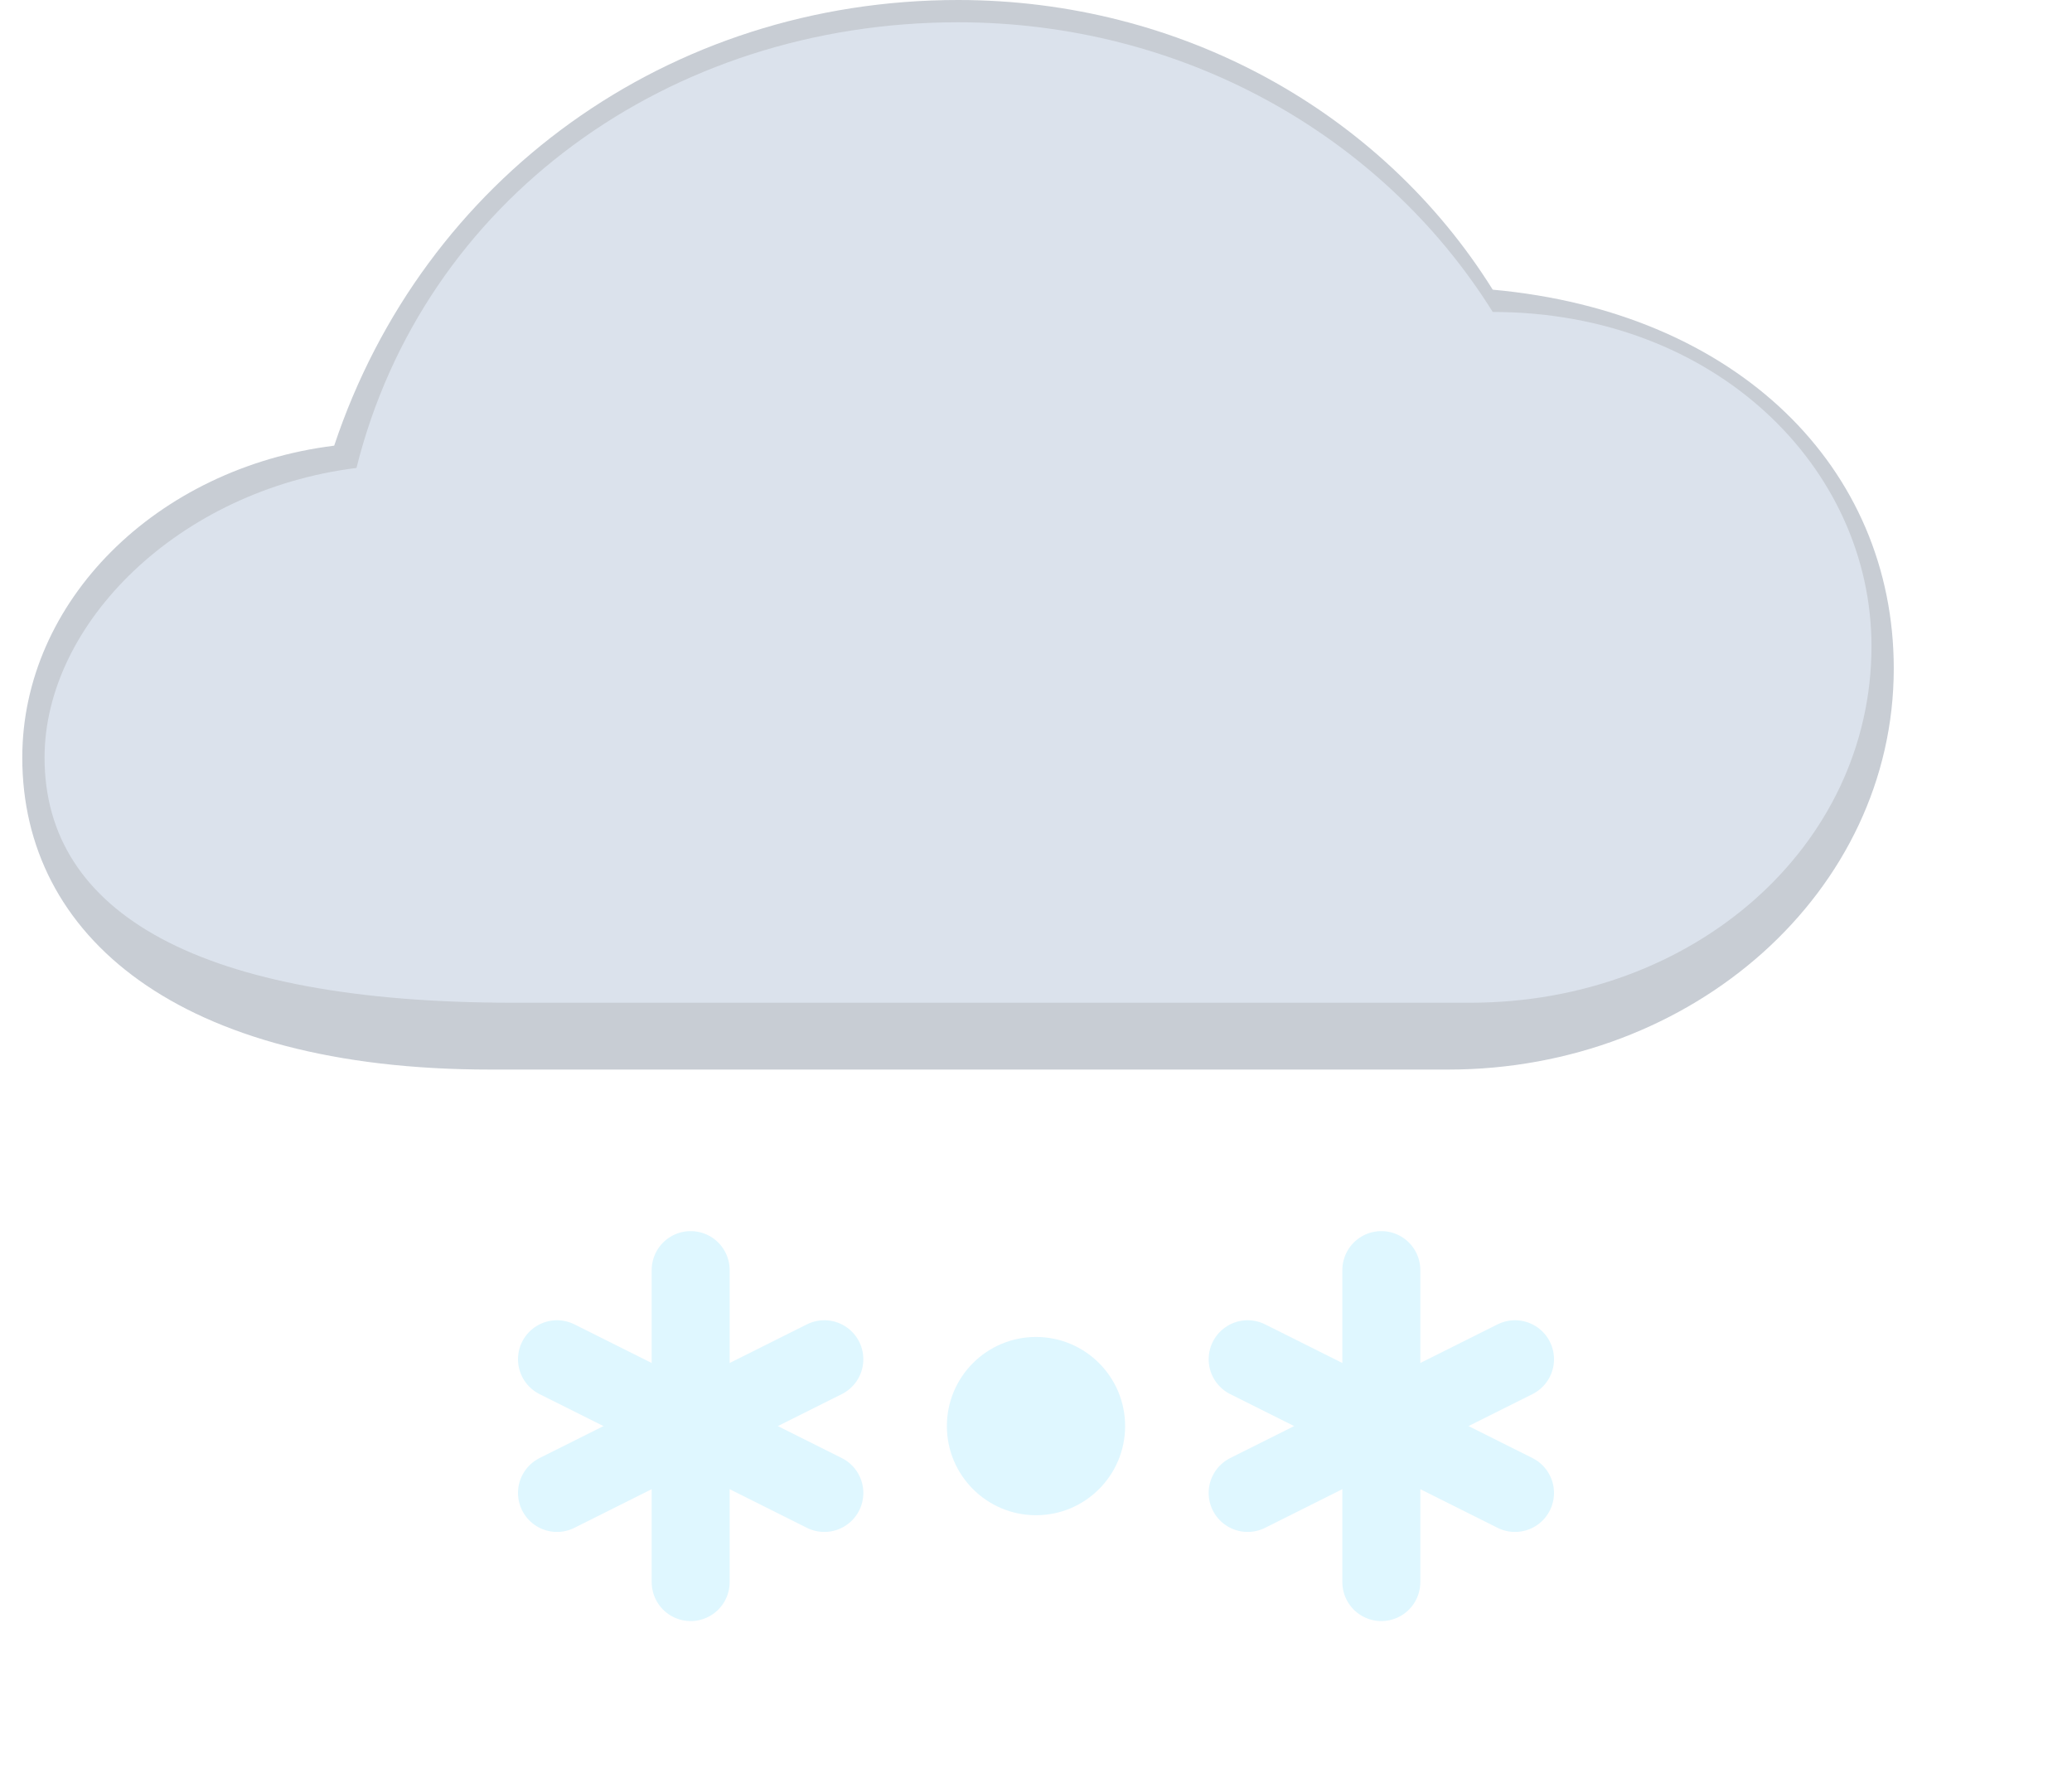
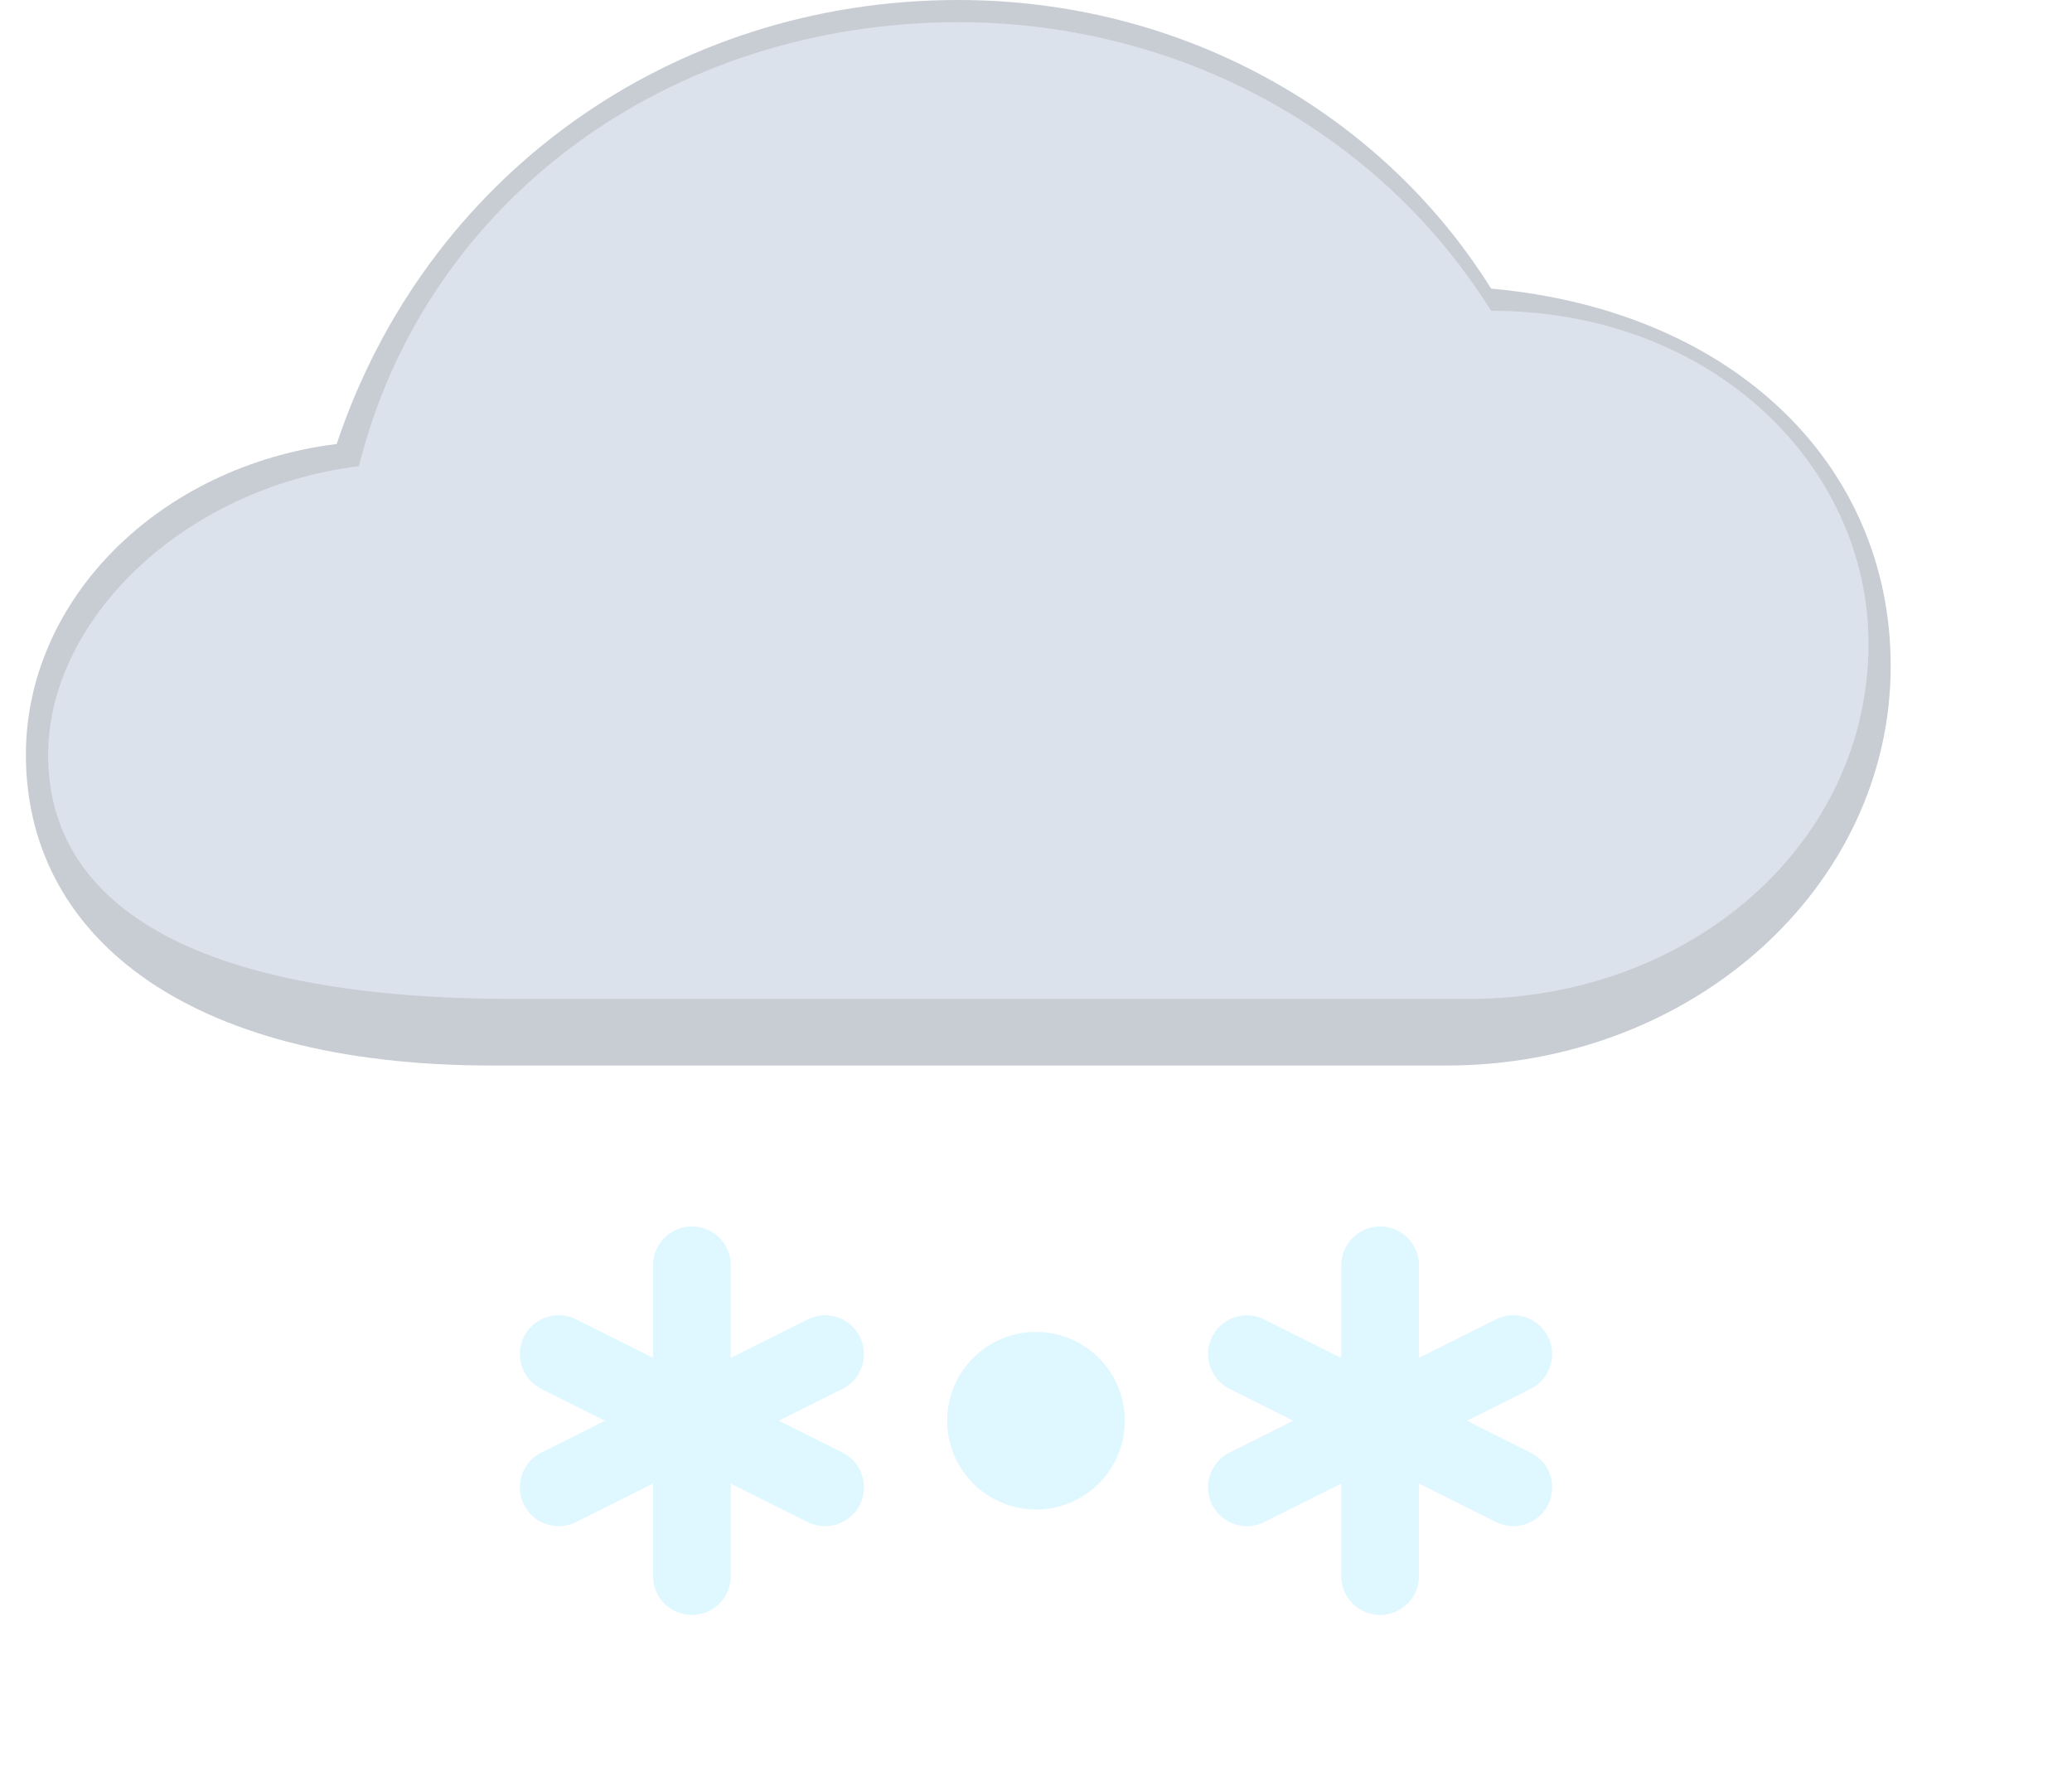
- <svg xmlns="http://www.w3.org/2000/svg" width="93" height="80" viewBox="0 0 93 80">
+ <svg xmlns="http://www.w3.org/2000/svg" width="112" height="96" viewBox="0 0 93 80">
  <path fill="#8490a0" opacity="0.45" d="M22 48h43c11 0 20-8 20-18 0-9-7-16-18-17-5-8-14-13-24-13-13 0-24 8-28 20-8 1-14 7-14 14 0 8 7 14 21 14z" />
  <path fill="#dbe2ec" d="M23 45h43c10 0 18-7 18-16 0-8-7-15-17-15-5-8-14-13-24-13-13 0-24 8-27 20-8 1-14 7-14 13 0 7 7 11 21 11z" />
  <g fill="none" stroke="#dff7ff" stroke-width="3.5" stroke-linecap="round">
    <path d="M31 57v14" />
    <path d="M25 61l12 6" />
    <path d="M37 61l-12 6" />
    <path d="M62 57v14" />
    <path d="M56 61l12 6" />
    <path d="M68 61l-12 6" />
  </g>
  <circle cx="46.5" cy="64" r="4" fill="#dff7ff" />
</svg>
